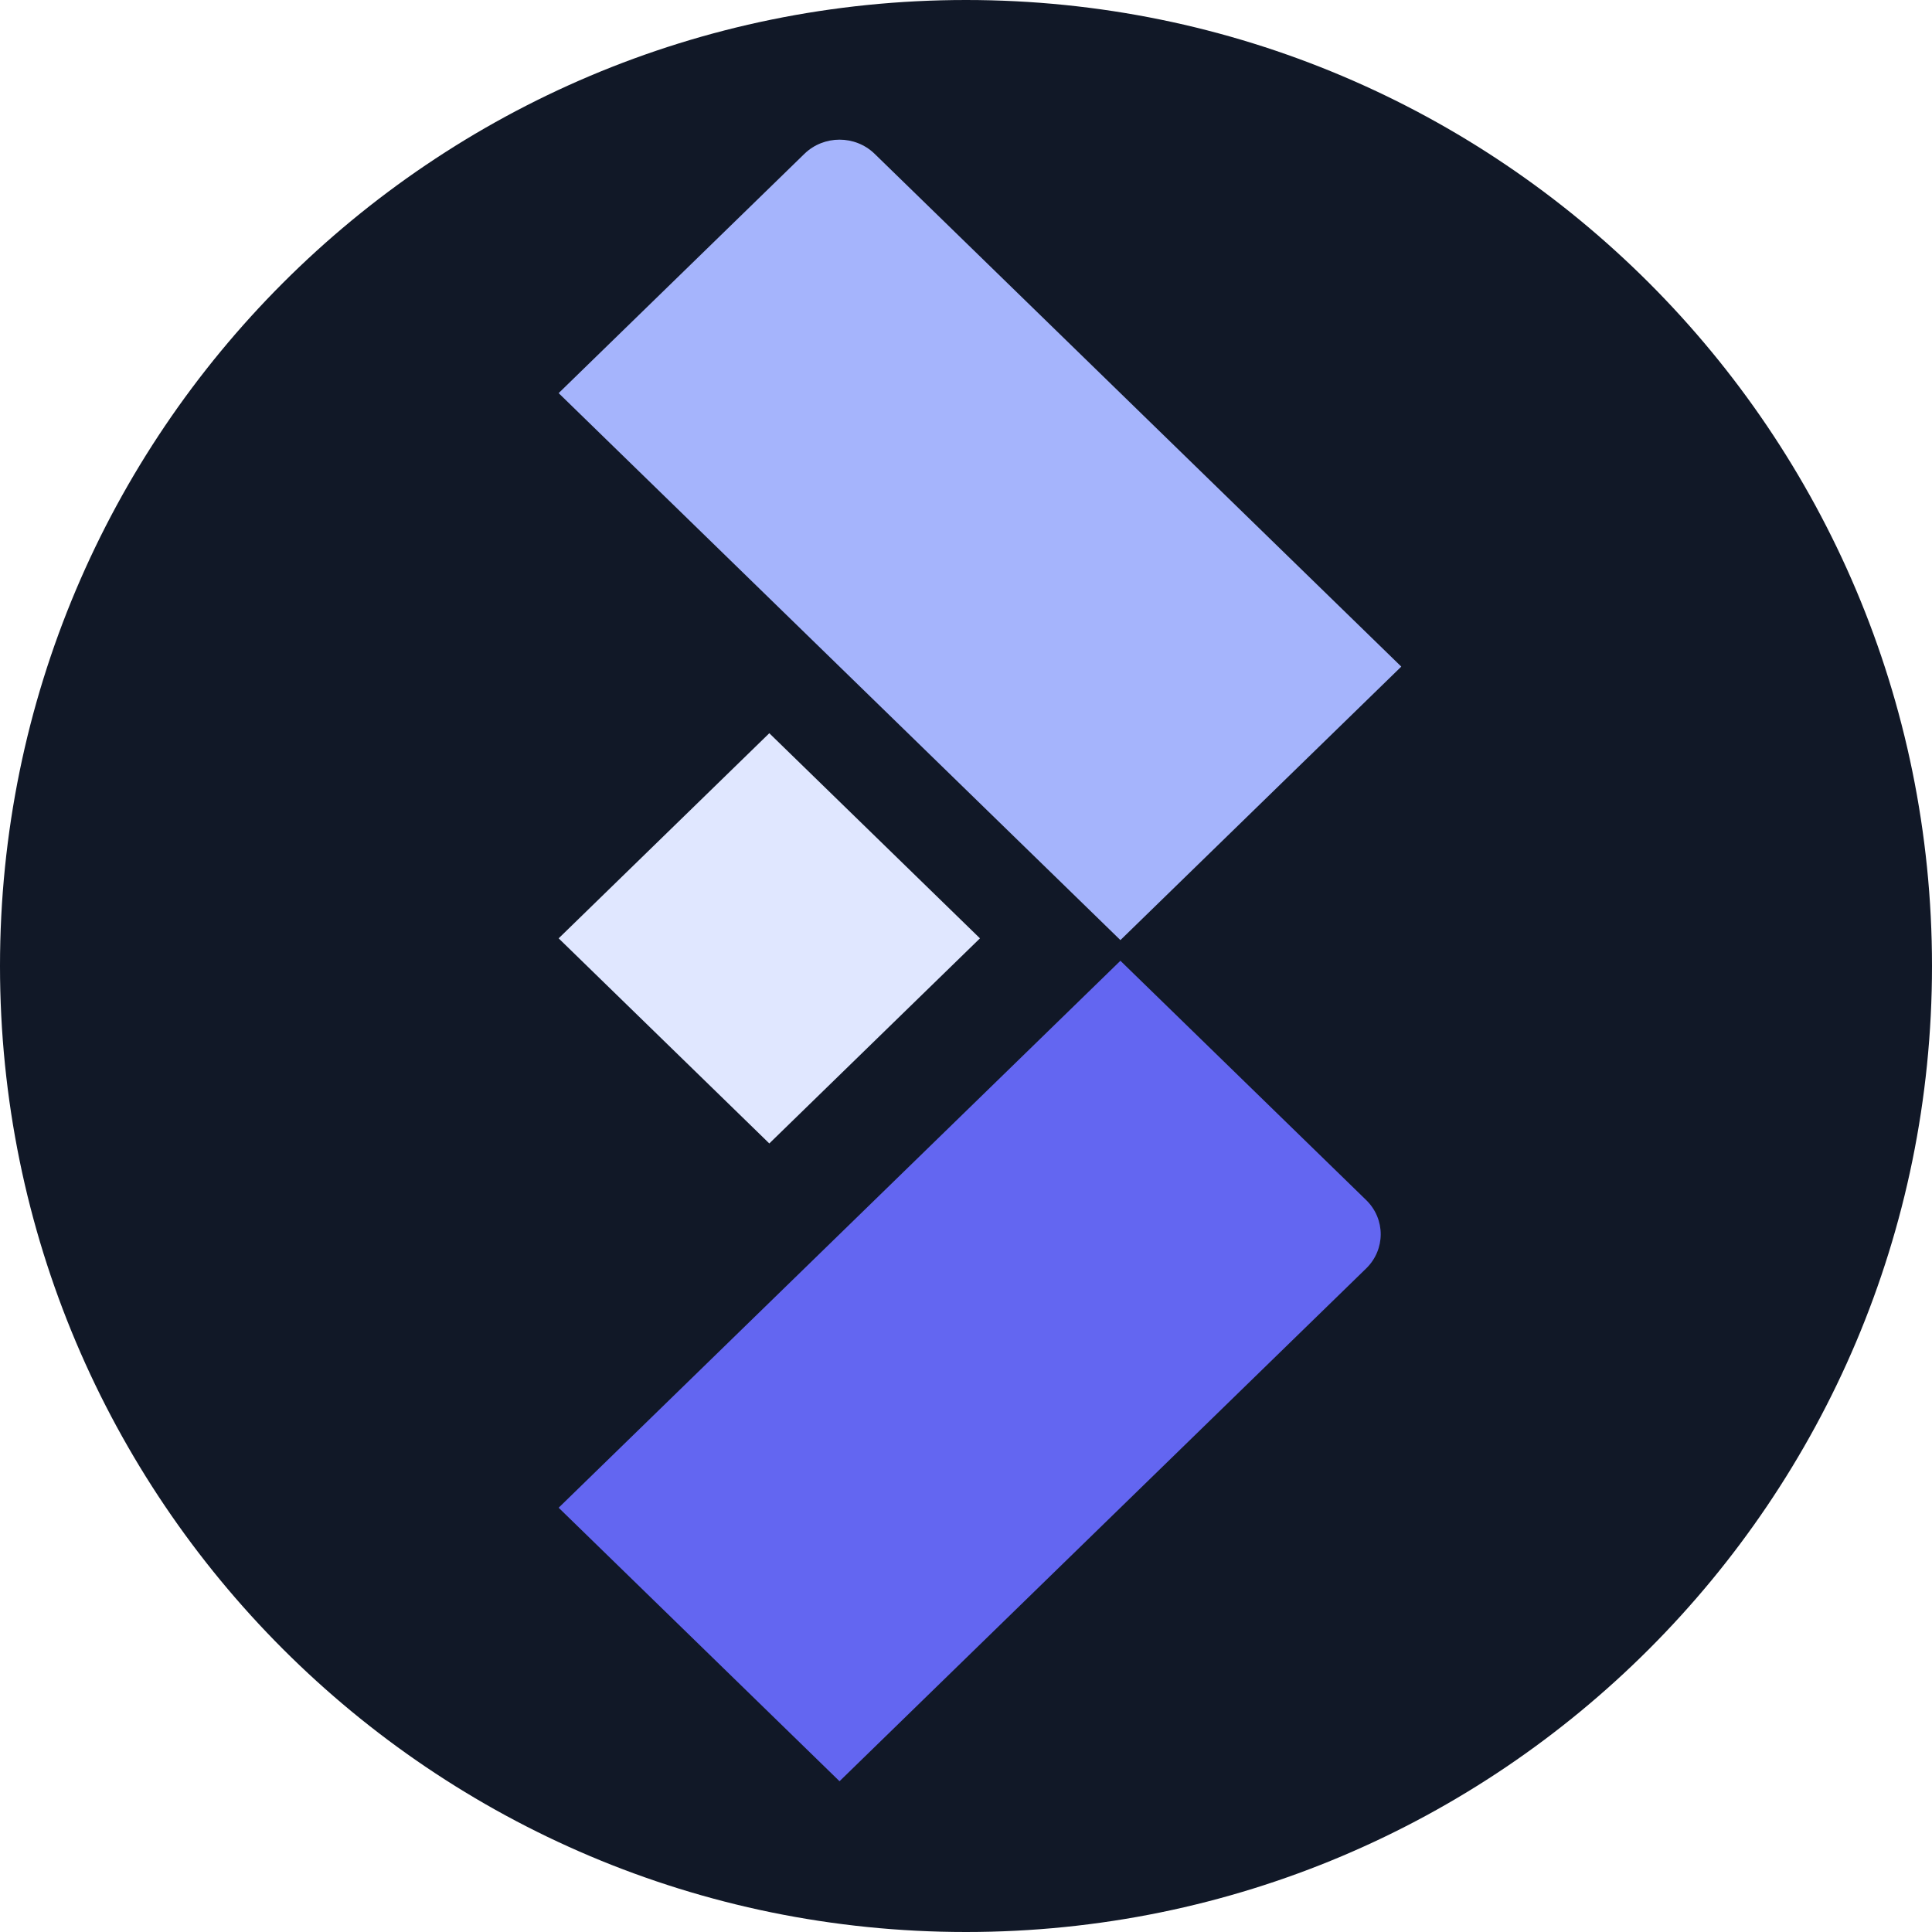
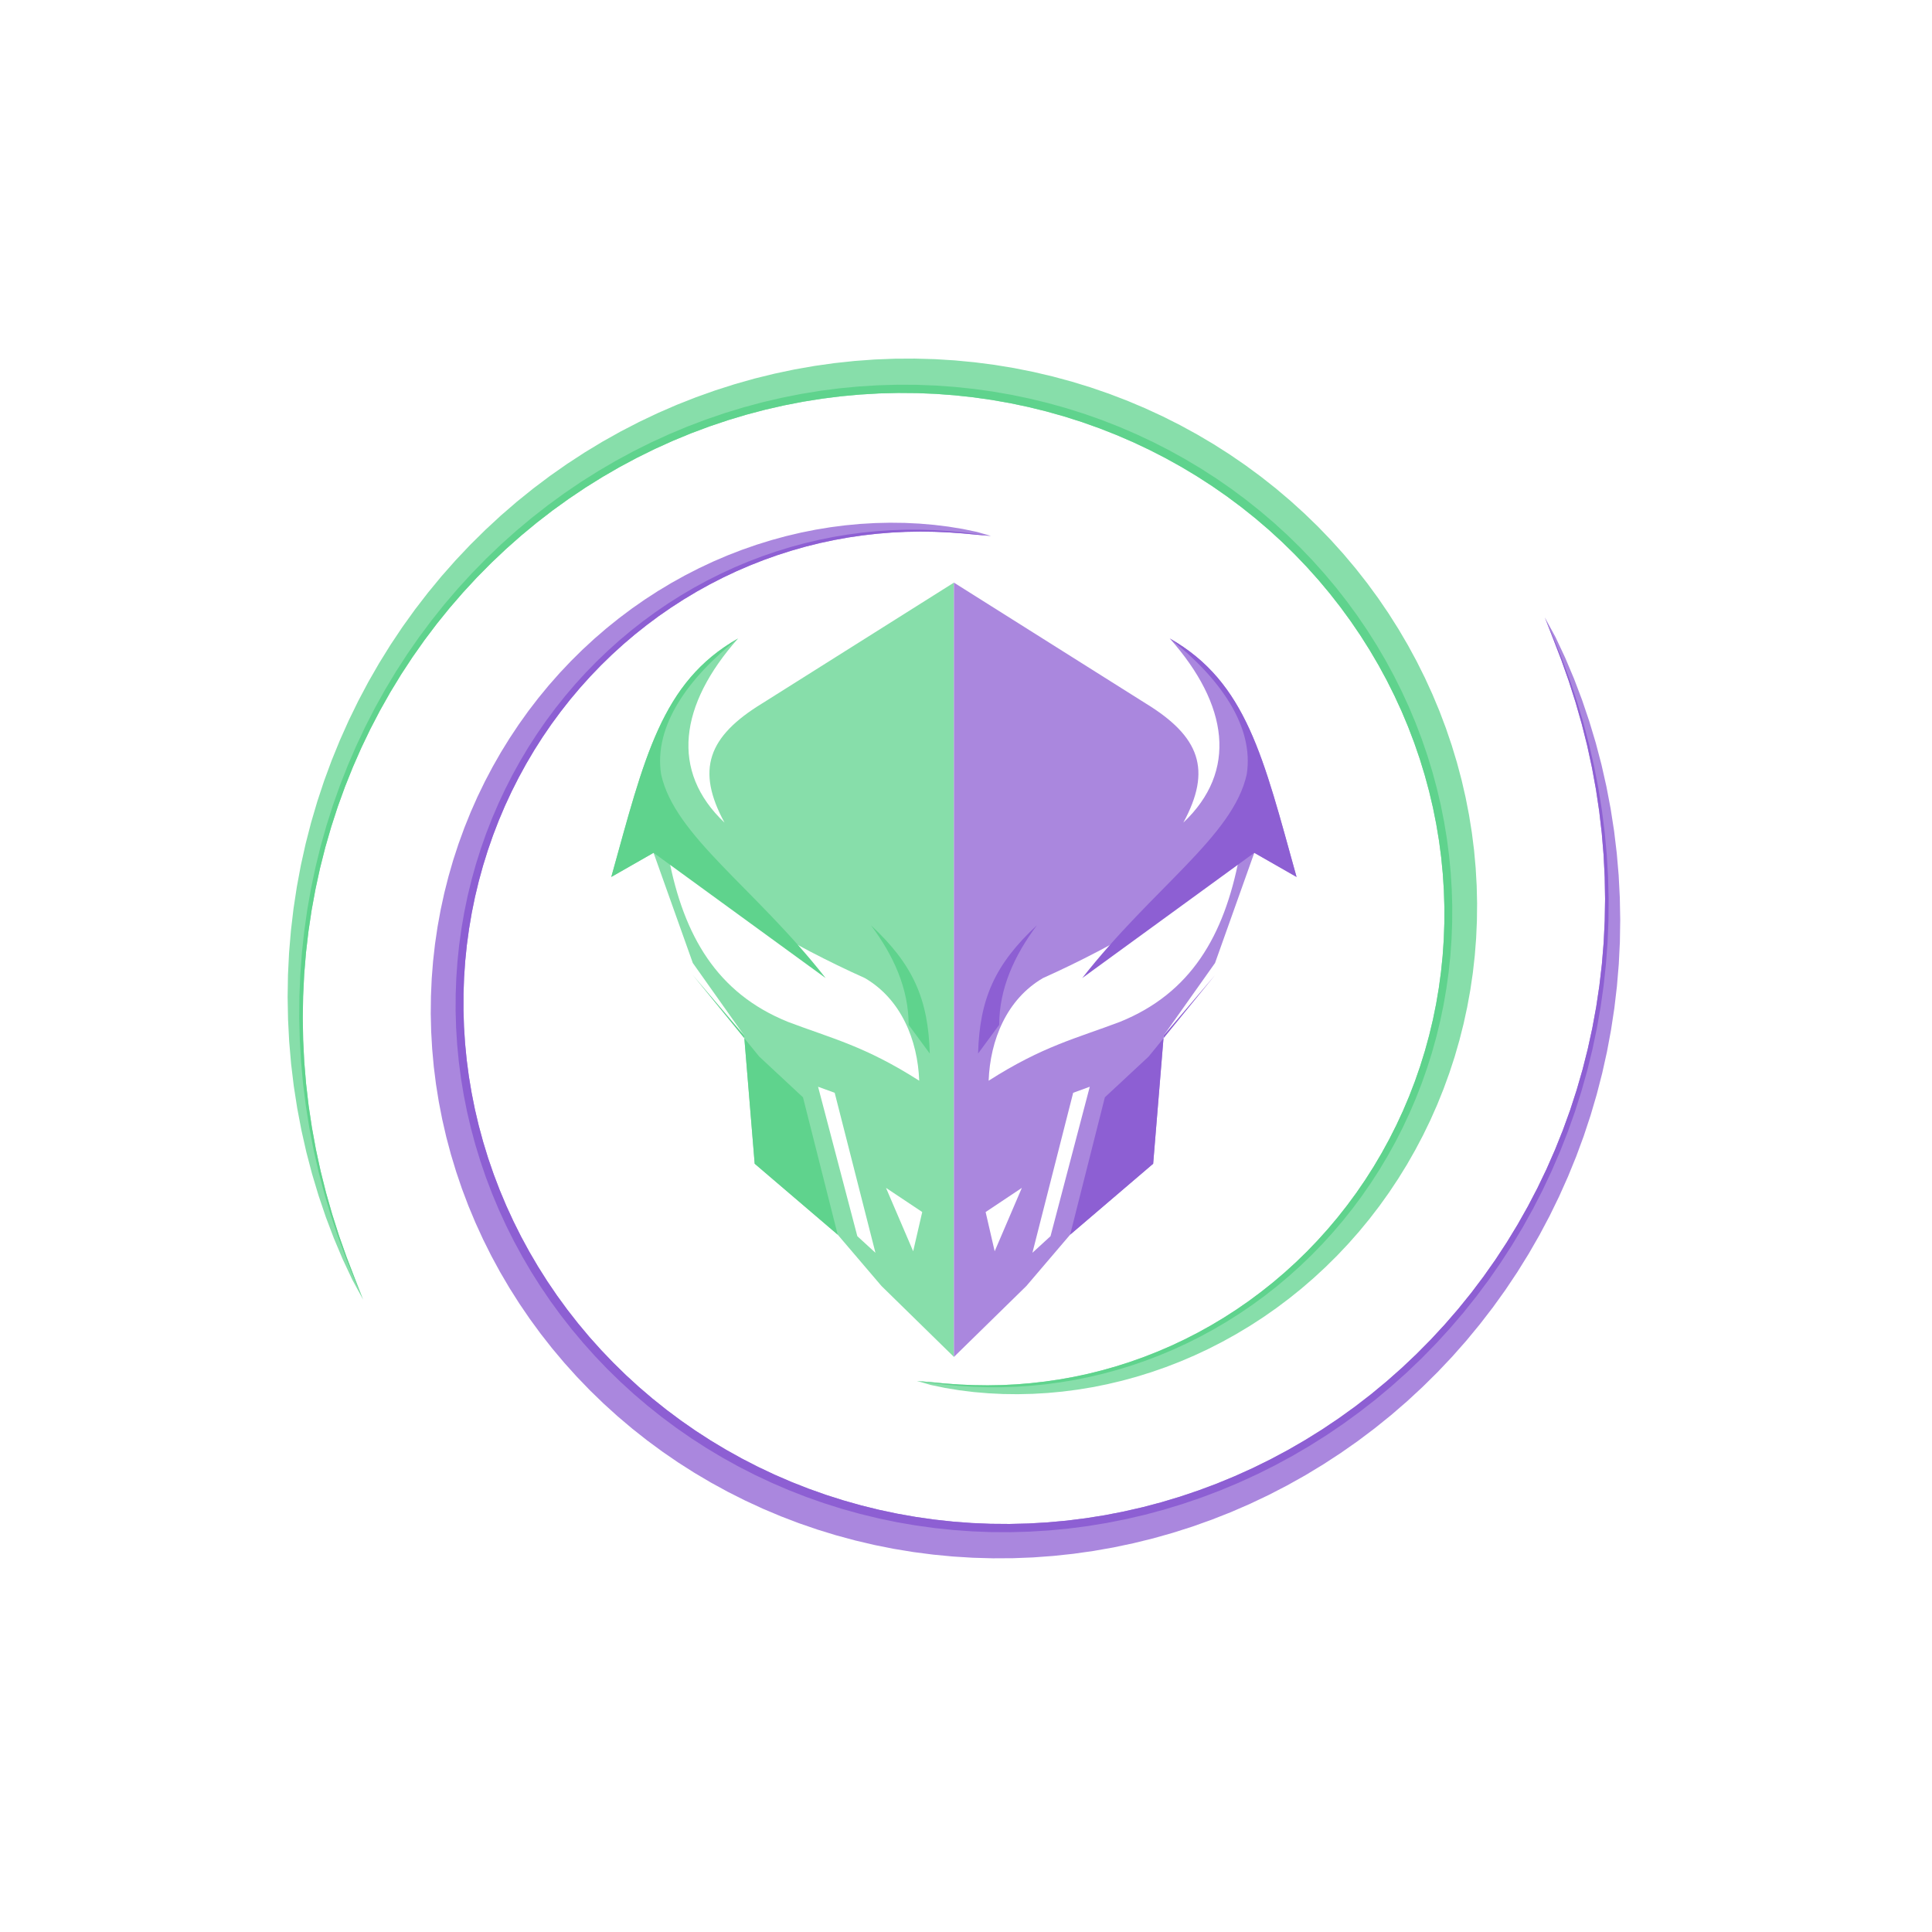
- <svg xmlns="http://www.w3.org/2000/svg" width="166" height="166" viewBox="0 0 166 166" fill="none">
-   <circle cx="83" cy="83" r="83" fill="#111827" />
-   <g transform="translate(48, 12) scale(0.85)">
-     <path d="M56.785 80.912L0 25.621L24.843 1.432C26.804 -0.477 29.981 -0.477 31.941 1.432L85.177 53.266L56.785 80.912Z" fill="#A5B4FC" />
-     <path d="M-1.30805e-05 80.734L21.294 101.467L42.588 80.734L21.294 60L-1.30805e-05 80.734Z" fill="#E0E7FF" />
-     <path d="M56.785 83L81.628 107.19C83.588 109.098 83.588 112.192 81.628 114.101L28.392 165.936L0 138.29L56.785 83Z" fill="#6366F1" />
+ <svg xmlns="http://www.w3.org/2000/svg" width="1600" height="1600" viewBox="0 0 1280 1280" role="img" aria-labelledby="title">
+   <g id="spiral">
+     <path fill="#87deaa" d="M240.56 861.00 L233.38 847.79 L227.00 834.17 L221.17 820.33 L215.86 806.31 L211.06 792.12 L206.76 777.80 L202.97 763.36 L199.69 748.82 L196.91 734.20 L194.63 719.52 L192.86 704.80 L191.59 690.05 L190.83 675.30 L190.56 660.55 L190.79 645.83 L191.52 631.16 L192.75 616.54 L194.46 602.01 L196.66 587.56 L199.33 573.23 L202.49 559.02 L206.11 544.96 L210.20 531.05 L214.74 517.32 L219.74 503.78 L225.18 490.44 L231.05 477.31 L237.34 464.42 L244.05 451.77 L251.17 439.39 L258.69 427.27 L266.59 415.44 L274.87 403.91 L283.52 392.69 L292.51 381.78 L301.85 371.21 L311.52 360.98 L321.51 351.11 L331.79 341.59 L342.37 332.45 L353.23 323.69 L364.35 315.32 L375.72 307.35 L387.33 299.78 L399.15 292.62 L411.19 285.88 L423.41 279.56 L435.81 273.67 L448.38 268.21 L461.09 263.20 L473.93 258.62 L486.89 254.49 L499.94 250.80 L513.09 247.57 L526.30 244.78 L539.57 242.45 L552.87 240.57 L566.20 239.15 L579.54 238.17 L592.86 237.65 L606.17 237.58 L619.44 237.95 L632.65 238.77 L645.79 240.03 L658.85 241.72 L671.82 243.85 L684.67 246.41 L697.39 249.40 L709.98 252.80 L722.41 256.61 L734.67 260.83 L746.75 265.45 L758.63 270.46 L770.31 275.85 L781.77 281.62 L793.00 287.76 L803.99 294.25 L814.72 301.09 L825.18 308.27 L835.37 315.78 L845.27 323.60 L854.87 331.73 L864.17 340.16 L873.16 348.87 L881.82 357.86 L890.14 367.10 L898.13 376.59 L905.77 386.32 L913.06 396.28 L919.98 406.44 L926.54 416.80 L932.73 427.35 L938.54 438.06 L943.97 448.94 L949.01 459.95 L953.67 471.10 L957.93 482.37 L961.79 493.74 L965.26 505.19 L968.33 516.72 L971.00 528.32 L973.27 539.96 L975.14 551.63 L976.61 563.32 L977.67 575.02 L978.34 586.71 L978.62 598.38 L978.49 610.01 L977.98 621.60 L977.08 633.12 L975.79 644.57 L974.12 655.92 L972.07 667.18 L969.65 678.33 L966.86 689.35 L963.72 700.23 L960.21 710.96 L956.36 721.53 L952.17 731.93 L947.64 742.15 L942.79 752.16 L937.61 761.98 L932.13 771.58 L926.34 780.95 L920.26 790.09 L913.90 798.99 L907.26 807.63 L900.36 816.01 L893.20 824.12 L885.80 831.95 L878.16 839.50 L870.30 846.76 L862.23 853.72 L853.96 860.37 L845.50 866.72 L836.86 872.75 L828.05 878.46 L819.09 883.84 L809.99 888.89 L800.75 893.62 L791.40 898.00 L781.94 902.05 L772.38 905.75 L762.74 909.11 L753.04 912.12 L743.27 914.79 L733.46 917.11 L723.62 919.08 L713.75 920.70 L703.88 921.97 L694.01 922.89 L684.16 923.46 L674.34 923.69 L664.56 923.57 L654.83 923.09 L645.17 922.27 L635.59 921.09 L626.10 919.54 L616.73 917.59 L607.51 914.93 L607.51 914.93 L616.83 915.73 L626.16 916.61 L635.54 917.28 L644.96 917.68 L654.41 917.81 L663.89 917.64 L673.38 917.17 L682.88 916.39 L692.38 915.31 L701.87 913.92 L711.33 912.22 L720.76 910.21 L730.14 907.88 L739.47 905.23 L748.74 902.28 L757.93 899.01 L767.03 895.43 L776.04 891.55 L784.94 887.35 L793.73 882.85 L802.38 878.05 L810.90 872.95 L819.27 867.55 L827.48 861.87 L835.52 855.89 L843.39 849.64 L851.06 843.11 L858.54 836.31 L865.81 829.24 L872.86 821.91 L879.68 814.33 L886.27 806.51 L892.61 798.44 L898.71 790.15 L904.54 781.63 L910.10 772.90 L915.38 763.96 L920.38 754.82 L925.09 745.49 L929.50 735.99 L933.60 726.31 L937.39 716.47 L940.86 706.48 L944.01 696.35 L946.82 686.10 L949.31 675.72 L951.45 665.23 L953.24 654.65 L954.69 643.98 L955.79 633.23 L956.53 622.43 L956.91 611.57 L956.93 600.67 L956.59 589.74 L955.88 578.80 L954.81 567.86 L953.37 556.92 L951.55 546.00 L949.38 535.12 L946.83 524.29 L943.91 513.51 L940.63 502.80 L936.98 492.18 L932.97 481.65 L928.60 471.23 L923.86 460.93 L918.78 450.76 L913.34 440.74 L907.55 430.87 L901.42 421.17 L894.95 411.65 L888.15 402.33 L881.02 393.21 L873.57 384.30 L865.80 375.63 L857.72 367.19 L849.34 358.99 L840.67 351.06 L831.71 343.40 L822.47 336.02 L812.97 328.93 L803.20 322.13 L793.18 315.65 L782.93 309.49 L772.44 303.65 L761.73 298.15 L750.81 292.99 L739.69 288.19 L728.38 283.74 L716.90 279.66 L705.25 275.96 L693.45 272.63 L681.51 269.69 L669.45 267.14 L657.27 264.99 L644.98 263.24 L632.61 261.90 L620.16 260.96 L607.66 260.44 L595.10 260.34 L582.51 260.65 L569.90 261.39 L557.28 262.54 L544.67 264.13 L532.08 266.13 L519.53 268.57 L507.03 271.42 L494.60 274.70 L482.24 278.41 L469.98 282.54 L457.82 287.08 L445.79 292.05 L433.90 297.42 L422.15 303.21 L410.57 309.40 L399.17 316.00 L387.96 322.99 L376.96 330.38 L366.17 338.14 L355.62 346.29 L345.32 354.81 L335.27 363.70 L325.50 372.94 L316.02 382.53 L306.83 392.46 L297.94 402.72 L289.38 413.30 L281.16 424.19 L273.27 435.39 L265.74 446.87 L258.58 458.63 L251.79 470.66 L245.38 482.95 L239.37 495.48 L233.77 508.24 L228.57 521.22 L223.79 534.40 L219.45 547.78 L215.53 561.33 L212.06 575.05 L209.04 588.91 L206.47 602.91 L204.36 617.03 L202.71 631.25 L201.53 645.57 L200.83 659.96 L200.59 674.40 L200.84 688.89 L201.57 703.41 L202.78 717.95 L204.47 732.48 L206.64 746.99 L209.29 761.47 L212.42 775.90 L216.03 790.27 L220.11 804.56 L224.64 818.77 L229.63 832.88 L235.02 846.91 L240.56 861.00Z" />
+     <path fill="#5fd38d" d="M240.56 861.00 L234.63 847.12 L229.00 833.19 L223.81 819.14 L219.09 804.98 L214.84 790.71 L211.06 776.35 L207.77 761.92 L204.97 747.43 L202.65 732.89 L200.82 718.32 L199.48 703.75 L198.62 689.17 L198.25 674.62 L198.36 660.10 L198.95 645.63 L200.02 631.23 L201.57 616.91 L203.58 602.69 L206.07 588.59 L209.01 574.61 L212.40 560.78 L216.25 547.10 L220.53 533.60 L225.25 520.29 L230.40 507.17 L235.97 494.27 L241.94 481.60 L248.32 469.17 L255.09 456.99 L262.25 445.07 L269.77 433.44 L277.66 422.09 L285.90 411.05 L294.48 400.31 L303.39 389.90 L312.62 379.81 L322.15 370.07 L331.97 360.67 L342.07 351.64 L352.44 342.97 L363.07 334.68 L373.93 326.76 L385.02 319.24 L396.33 312.11 L407.83 305.38 L419.52 299.05 L431.38 293.14 L443.40 287.64 L455.56 282.55 L467.84 277.90 L480.25 273.66 L492.75 269.85 L505.33 266.47 L517.99 263.53 L530.70 261.01 L543.45 258.92 L556.22 257.27 L569.01 256.05 L581.79 255.26 L594.56 254.89 L607.30 254.95 L619.99 255.44 L632.62 256.35 L645.18 257.67 L657.65 259.41 L670.02 261.55 L682.27 264.11 L694.40 267.06 L706.39 270.40 L718.22 274.13 L729.89 278.24 L741.38 282.73 L752.69 287.59 L763.79 292.80 L774.68 298.36 L785.34 304.27 L795.78 310.52 L805.96 317.08 L815.90 323.97 L825.57 331.16 L834.96 338.65 L844.08 346.42 L852.90 354.47 L861.43 362.79 L869.64 371.36 L877.54 380.18 L885.13 389.22 L892.38 398.49 L899.30 407.96 L905.88 417.64 L912.11 427.49 L917.99 437.52 L923.52 447.71 L928.69 458.05 L933.50 468.52 L937.94 479.12 L942.01 489.82 L945.71 500.63 L949.04 511.51 L951.99 522.47 L954.57 533.49 L956.77 544.55 L958.59 555.65 L960.04 566.77 L961.11 577.89 L961.81 589.01 L962.14 600.12 L962.09 611.19 L961.68 622.23 L960.90 633.21 L959.76 644.12 L958.25 654.95 L956.40 665.70 L954.19 676.34 L951.63 686.88 L948.74 697.28 L945.50 707.56 L941.94 717.69 L938.06 727.66 L933.85 737.46 L929.34 747.09 L924.52 756.54 L919.40 765.79 L914.00 774.83 L908.31 783.66 L902.35 792.27 L896.13 800.65 L889.65 808.79 L882.92 816.68 L875.96 824.32 L868.77 831.70 L861.36 838.81 L853.74 845.65 L845.92 852.22 L837.92 858.49 L829.73 864.48 L821.38 870.17 L812.87 875.56 L804.21 880.65 L795.41 885.43 L786.49 889.91 L777.46 894.07 L768.32 897.91 L759.08 901.44 L749.77 904.64 L740.38 907.53 L730.94 910.09 L721.44 912.33 L711.91 914.26 L702.35 915.85 L692.77 917.13 L683.19 918.09 L673.61 918.73 L664.05 919.06 L654.51 919.07 L645.01 918.78 L635.55 918.19 L626.15 917.32 L616.80 916.17 L607.51 914.93 L607.51 914.93 L616.83 915.73 L626.16 916.61 L635.54 917.28 L644.96 917.68 L654.41 917.81 L663.89 917.64 L673.38 917.17 L682.88 916.39 L692.38 915.31 L701.87 913.92 L711.33 912.22 L720.76 910.21 L730.14 907.88 L739.47 905.23 L748.74 902.28 L757.93 899.01 L767.03 895.43 L776.04 891.55 L784.94 887.35 L793.73 882.85 L802.38 878.05 L810.90 872.95 L819.27 867.55 L827.48 861.87 L835.52 855.89 L843.39 849.64 L851.06 843.11 L858.54 836.31 L865.81 829.24 L872.86 821.91 L879.68 814.33 L886.27 806.51 L892.61 798.44 L898.71 790.15 L904.54 781.63 L910.10 772.90 L915.38 763.96 L920.38 754.82 L925.09 745.49 L929.50 735.99 L933.60 726.31 L937.39 716.47 L940.86 706.48 L944.01 696.35 L946.82 686.10 L949.31 675.72 L951.45 665.23 L953.24 654.65 L954.69 643.98 L955.79 633.23 L956.53 622.43 L956.91 611.57 L956.93 600.67 L956.59 589.74 L955.88 578.80 L954.81 567.86 L953.37 556.92 L951.55 546.00 L949.38 535.12 L946.83 524.29 L943.91 513.51 L940.63 502.80 L936.98 492.18 L932.97 481.65 L928.60 471.23 L923.86 460.93 L918.78 450.76 L913.34 440.74 L907.55 430.87 L901.42 421.17 L894.95 411.65 L888.15 402.33 L881.02 393.21 L873.57 384.30 L865.80 375.63 L857.72 367.19 L849.34 358.99 L840.67 351.06 L831.71 343.40 L822.47 336.02 L812.97 328.93 L803.20 322.13 L793.18 315.65 L782.93 309.49 L772.44 303.65 L761.73 298.15 L750.81 292.99 L739.69 288.19 L728.38 283.74 L716.90 279.66 L705.25 275.96 L693.45 272.63 L681.51 269.69 L669.45 267.14 L657.27 264.99 L644.98 263.24 L632.61 261.90 L620.16 260.96 L607.66 260.44 L595.10 260.34 L582.51 260.65 L569.90 261.39 L557.28 262.54 L544.67 264.13 L532.08 266.13 L519.53 268.57 L507.03 271.42 L494.60 274.70 L482.24 278.41 L469.98 282.54 L457.82 287.08 L445.79 292.05 L433.90 297.42 L422.15 303.21 L410.57 309.40 L399.17 316.00 L387.96 322.99 L376.96 330.38 L366.17 338.14 L355.62 346.29 L345.32 354.81 L335.27 363.70 L325.50 372.94 L316.02 382.53 L306.83 392.46 L297.94 402.72 L289.38 413.30 L281.16 424.19 L273.27 435.39 L265.74 446.87 L258.58 458.63 L251.79 470.66 L245.38 482.95 L239.37 495.48 L233.77 508.24 L228.57 521.22 L223.79 534.40 L219.45 547.78 L215.53 561.33 L212.06 575.05 L209.04 588.91 L206.47 602.91 L204.36 617.03 L202.71 631.25 L201.53 645.57 L200.83 659.96 L200.59 674.40 L200.84 688.89 L201.57 703.41 L202.78 717.95 L204.47 732.48 L206.64 746.99 L209.29 761.47 L212.42 775.90 L216.03 790.27 L220.11 804.56 L224.64 818.77 L229.63 832.88 L235.02 846.91 L240.56 861.00Z" />
+     <path fill="#aa87de" d="M1023.44 409.00 L1030.62 422.21 L1037.00 435.83 L1042.83 449.67 L1048.14 463.69 L1052.94 477.88 L1057.24 492.20 L1061.03 506.64 L1064.31 521.18 L1067.09 535.80 L1069.37 550.48 L1071.14 565.20 L1072.41 579.95 L1073.17 594.70 L1073.44 609.45 L1073.21 624.17 L1072.48 638.84 L1071.25 653.46 L1069.54 667.99 L1067.34 682.44 L1064.67 696.77 L1061.51 710.98 L1057.89 725.04 L1053.80 738.95 L1049.26 752.68 L1044.26 766.22 L1038.82 779.56 L1032.95 792.69 L1026.66 805.58 L1019.95 818.23 L1012.83 830.61 L1005.31 842.73 L997.41 854.56 L989.13 866.09 L980.48 877.31 L971.49 888.22 L962.15 898.79 L952.48 909.02 L942.49 918.89 L932.21 928.41 L921.63 937.55 L910.77 946.31 L899.65 954.68 L888.28 962.65 L876.67 970.22 L864.85 977.38 L852.81 984.12 L840.59 990.44 L828.19 996.33 L815.62 1001.79 L802.91 1006.80 L790.07 1011.38 L777.11 1015.51 L764.06 1019.20 L750.91 1022.43 L737.70 1025.22 L724.43 1027.55 L711.13 1029.43 L697.80 1030.85 L684.46 1031.83 L671.14 1032.35 L657.83 1032.42 L644.56 1032.05 L631.35 1031.23 L618.21 1029.97 L605.15 1028.28 L592.18 1026.15 L579.33 1023.59 L566.61 1020.60 L554.02 1017.20 L541.59 1013.39 L529.33 1009.17 L517.25 1004.55 L505.37 999.54 L493.69 994.15 L482.23 988.38 L471.00 982.24 L460.01 975.75 L449.28 968.91 L438.82 961.73 L428.63 954.22 L418.73 946.40 L409.13 938.27 L399.83 929.84 L390.84 921.13 L382.18 912.14 L373.86 902.90 L365.87 893.41 L358.23 883.68 L350.94 873.72 L344.02 863.56 L337.46 853.20 L331.27 842.65 L325.46 831.94 L320.03 821.06 L314.99 810.05 L310.33 798.90 L306.07 787.63 L302.21 776.26 L298.74 764.81 L295.67 753.28 L293.00 741.68 L290.73 730.04 L288.86 718.37 L287.39 706.68 L286.33 694.98 L285.66 683.29 L285.38 671.62 L285.51 659.99 L286.02 648.40 L286.92 636.88 L288.21 625.43 L289.88 614.08 L291.93 602.82 L294.35 591.67 L297.14 580.65 L300.28 569.77 L303.79 559.04 L307.64 548.47 L311.83 538.07 L316.36 527.85 L321.21 517.84 L326.39 508.02 L331.87 498.42 L337.66 489.05 L343.74 479.91 L350.10 471.01 L356.74 462.37 L363.64 453.99 L370.80 445.88 L378.20 438.05 L385.84 430.50 L393.70 423.24 L401.77 416.28 L410.04 409.63 L418.50 403.28 L427.14 397.25 L435.95 391.54 L444.91 386.16 L454.01 381.11 L463.25 376.38 L472.60 372.00 L482.06 367.95 L491.62 364.25 L501.26 360.89 L510.96 357.88 L520.73 355.21 L530.54 352.89 L540.38 350.92 L550.25 349.30 L560.12 348.03 L569.99 347.11 L579.84 346.54 L589.66 346.31 L599.44 346.43 L609.17 346.91 L618.83 347.73 L628.41 348.91 L637.90 350.46 L647.27 352.41 L656.49 355.07 L656.49 355.07 L647.17 354.27 L637.84 353.39 L628.46 352.72 L619.04 352.32 L609.59 352.19 L600.11 352.36 L590.62 352.83 L581.12 353.61 L571.62 354.69 L562.13 356.08 L552.67 357.78 L543.24 359.79 L533.86 362.12 L524.53 364.77 L515.26 367.72 L506.07 370.99 L496.97 374.57 L487.96 378.45 L479.06 382.65 L470.27 387.15 L461.62 391.95 L453.10 397.05 L444.73 402.45 L436.52 408.13 L428.48 414.11 L420.61 420.36 L412.94 426.89 L405.46 433.69 L398.19 440.76 L391.14 448.09 L384.32 455.67 L377.73 463.49 L371.39 471.56 L365.29 479.85 L359.46 488.37 L353.90 497.10 L348.62 506.04 L343.62 515.18 L338.91 524.51 L334.50 534.01 L330.40 543.69 L326.61 553.53 L323.14 563.52 L319.99 573.65 L317.18 583.90 L314.69 594.28 L312.55 604.77 L310.76 615.35 L309.31 626.02 L308.21 636.77 L307.47 647.57 L307.09 658.43 L307.07 669.33 L307.41 680.26 L308.12 691.20 L309.19 702.14 L310.63 713.08 L312.45 724.00 L314.62 734.88 L317.17 745.71 L320.09 756.49 L323.37 767.20 L327.02 777.82 L331.03 788.35 L335.40 798.77 L340.14 809.07 L345.22 819.24 L350.66 829.26 L356.45 839.13 L362.58 848.83 L369.05 858.35 L375.85 867.67 L382.98 876.79 L390.43 885.70 L398.20 894.37 L406.28 902.81 L414.66 911.01 L423.33 918.94 L432.29 926.60 L441.53 933.98 L451.03 941.07 L460.80 947.87 L470.82 954.35 L481.07 960.51 L491.56 966.35 L502.27 971.85 L513.19 977.01 L524.31 981.81 L535.62 986.26 L547.10 990.34 L558.75 994.04 L570.55 997.37 L582.49 1000.31 L594.55 1002.86 L606.73 1005.01 L619.02 1006.76 L631.39 1008.10 L643.84 1009.04 L656.34 1009.56 L668.90 1009.66 L681.49 1009.35 L694.10 1008.61 L706.72 1007.46 L719.33 1005.87 L731.92 1003.87 L744.47 1001.43 L756.97 998.58 L769.40 995.30 L781.76 991.59 L794.02 987.46 L806.18 982.92 L818.21 977.95 L830.10 972.58 L841.85 966.79 L853.43 960.60 L864.83 954.00 L876.04 947.01 L887.04 939.62 L897.83 931.86 L908.38 923.71 L918.68 915.19 L928.73 906.30 L938.50 897.06 L947.98 887.47 L957.17 877.54 L966.06 867.28 L974.62 856.70 L982.84 845.81 L990.73 834.61 L998.26 823.13 L1005.42 811.37 L1012.21 799.34 L1018.62 787.05 L1024.63 774.52 L1030.23 761.76 L1035.43 748.78 L1040.21 735.60 L1044.55 722.22 L1048.47 708.67 L1051.94 694.95 L1054.96 681.09 L1057.53 667.09 L1059.64 652.97 L1061.29 638.75 L1062.47 624.43 L1063.17 610.04 L1063.41 595.60 L1063.16 581.11 L1062.43 566.59 L1061.22 552.05 L1059.53 537.52 L1057.36 523.01 L1054.71 508.53 L1051.58 494.10 L1047.97 479.73 L1043.89 465.44 L1039.36 451.23 L1034.37 437.12 L1028.98 423.09 L1023.44 409.00Z" />
+     <path fill="#8d5fd3" d="M1023.44 409.00 L1029.37 422.88 L1035.00 436.81 L1040.19 450.86 L1044.91 465.02 L1049.16 479.29 L1052.94 493.65 L1056.23 508.08 L1059.03 522.57 L1061.35 537.11 L1063.18 551.68 L1064.52 566.25 L1065.38 580.83 L1065.75 595.38 L1065.64 609.90 L1065.05 624.37 L1063.98 638.77 L1062.43 653.09 L1060.42 667.31 L1057.93 681.41 L1054.99 695.39 L1051.60 709.22 L1047.75 722.90 L1043.47 736.40 L1038.75 749.71 L1033.60 762.83 L1028.03 775.73 L1022.06 788.40 L1015.68 800.83 L1008.91 813.01 L1001.75 824.93 L994.23 836.56 L986.34 847.91 L978.10 858.95 L969.52 869.69 L960.61 880.10 L951.38 890.19 L941.85 899.93 L932.03 909.33 L921.93 918.36 L911.56 927.03 L900.93 935.32 L890.07 943.24 L878.98 950.76 L867.67 957.89 L856.17 964.62 L844.48 970.95 L832.62 976.86 L820.60 982.36 L808.44 987.45 L796.16 992.10 L783.75 996.34 L771.25 1000.15 L758.67 1003.53 L746.01 1006.47 L733.30 1008.99 L720.55 1011.08 L707.78 1012.73 L694.99 1013.95 L682.21 1014.74 L669.44 1015.11 L656.70 1015.05 L644.01 1014.56 L631.38 1013.65 L618.82 1012.33 L606.35 1010.59 L593.98 1008.45 L581.73 1005.89 L569.60 1002.94 L557.61 999.60 L545.78 995.87 L534.11 991.76 L522.62 987.27 L511.31 982.41 L500.21 977.20 L489.32 971.64 L478.66 965.73 L468.22 959.48 L458.04 952.92 L448.10 946.03 L438.43 938.84 L429.04 931.35 L419.92 923.58 L411.10 915.53 L402.57 907.21 L394.36 898.64 L386.46 889.82 L378.87 880.78 L371.62 871.51 L364.70 862.04 L358.12 852.36 L351.89 842.51 L346.01 832.48 L340.48 822.29 L335.31 811.95 L330.50 801.48 L326.06 790.88 L321.99 780.18 L318.29 769.37 L314.96 758.49 L312.01 747.53 L309.43 736.51 L307.23 725.45 L305.41 714.35 L303.96 703.23 L302.89 692.11 L302.19 680.99 L301.86 669.88 L301.91 658.81 L302.32 647.77 L303.10 636.79 L304.24 625.88 L305.75 615.05 L307.60 604.30 L309.81 593.66 L312.37 583.12 L315.26 572.72 L318.50 562.44 L322.06 552.31 L325.94 542.34 L330.15 532.54 L334.66 522.91 L339.48 513.46 L344.60 504.21 L350.00 495.17 L355.69 486.34 L361.65 477.73 L367.87 469.35 L374.35 461.21 L381.08 453.32 L388.04 445.68 L395.23 438.30 L402.64 431.19 L410.26 424.35 L418.08 417.78 L426.08 411.51 L434.27 405.52 L442.62 399.83 L451.13 394.44 L459.79 389.35 L468.59 384.57 L477.51 380.09 L486.54 375.93 L495.68 372.09 L504.92 368.56 L514.23 365.36 L523.62 362.47 L533.06 359.91 L542.56 357.67 L552.09 355.74 L561.65 354.15 L571.23 352.87 L580.81 351.91 L590.39 351.27 L599.95 350.94 L609.49 350.93 L618.99 351.22 L628.45 351.81 L637.85 352.68 L647.20 353.83 L656.49 355.07 L656.49 355.07 L647.17 354.27 L637.84 353.39 L628.46 352.72 L619.04 352.32 L609.59 352.19 L600.11 352.36 L590.62 352.83 L581.12 353.61 L571.62 354.69 L562.13 356.08 L552.67 357.78 L543.24 359.79 L533.86 362.12 L524.53 364.77 L515.26 367.72 L506.07 370.99 L496.97 374.57 L487.96 378.45 L479.06 382.65 L470.27 387.15 L461.62 391.95 L453.10 397.05 L444.73 402.45 L436.52 408.13 L428.48 414.11 L420.61 420.36 L412.94 426.89 L405.46 433.69 L398.19 440.76 L391.14 448.09 L384.32 455.67 L377.73 463.49 L371.39 471.56 L365.29 479.85 L359.46 488.37 L353.90 497.10 L348.62 506.04 L343.62 515.18 L338.91 524.51 L334.50 534.01 L330.40 543.69 L326.61 553.53 L323.14 563.52 L319.99 573.65 L317.18 583.90 L314.69 594.28 L312.55 604.77 L310.76 615.35 L309.31 626.02 L308.21 636.77 L307.47 647.57 L307.09 658.43 L307.07 669.33 L307.41 680.26 L308.12 691.20 L309.19 702.14 L310.63 713.08 L312.45 724.00 L314.62 734.88 L317.17 745.71 L320.09 756.49 L323.37 767.20 L327.02 777.82 L331.03 788.35 L335.40 798.77 L340.14 809.07 L345.22 819.24 L350.66 829.26 L356.45 839.13 L362.58 848.83 L369.05 858.35 L375.85 867.67 L382.98 876.79 L390.43 885.70 L398.20 894.37 L406.28 902.81 L414.66 911.01 L423.33 918.94 L432.29 926.60 L441.53 933.98 L451.03 941.07 L460.80 947.87 L470.82 954.35 L481.07 960.51 L491.56 966.35 L502.27 971.85 L513.19 977.01 L524.31 981.81 L535.62 986.26 L547.10 990.34 L558.75 994.04 L570.55 997.37 L582.49 1000.31 L594.55 1002.86 L606.73 1005.01 L619.02 1006.76 L631.39 1008.10 L643.84 1009.04 L656.34 1009.56 L668.90 1009.66 L681.49 1009.35 L694.10 1008.61 L706.72 1007.46 L719.33 1005.87 L731.92 1003.87 L744.47 1001.43 L756.97 998.58 L769.40 995.30 L781.76 991.59 L794.02 987.46 L806.18 982.92 L818.21 977.95 L830.10 972.58 L841.85 966.79 L853.43 960.60 L864.83 954.00 L876.04 947.01 L887.04 939.62 L897.83 931.86 L908.38 923.71 L918.68 915.19 L928.73 906.30 L938.50 897.06 L947.98 887.47 L957.17 877.54 L966.06 867.28 L974.62 856.70 L982.84 845.81 L990.73 834.61 L998.26 823.13 L1005.42 811.37 L1012.21 799.34 L1018.62 787.05 L1024.63 774.52 L1030.23 761.76 L1035.43 748.78 L1040.21 735.60 L1044.55 722.22 L1048.47 708.67 L1051.94 694.95 L1054.96 681.09 L1057.53 667.09 L1059.64 652.97 L1061.29 638.75 L1062.47 624.43 L1063.17 610.04 L1063.41 595.60 L1063.16 581.11 L1062.43 566.59 L1061.22 552.05 L1059.53 537.52 L1057.36 523.01 L1054.71 508.53 L1051.58 494.10 L1047.97 479.73 L1043.89 465.44 L1039.36 451.23 L1034.37 437.12 L1028.98 423.09 L1023.44 409.00Z" />
  </g>
+   <path fill="#87deaa" fill-rule="evenodd" d="M632 386 505 466C469 488 461 510 480 545C444 511 450 467 489 423C438 452 427 502 405 581L433 565 459 638 493 686 500 771 555 818 584 852 632 899Z M443 568C477 598 524 626 573 648C597 662 608 689 609 716C573 693 551 688 522 677C475 658 453 620 443 568Z M542 720 553 724 580 830 568 819Z M587 787 611 803 605 829Z" />
+   <path fill="#aa87de" fill-rule="evenodd" d="M632 386 759 466C795 488 803 510 784 545C820 511 814 467 775 423C826 452 837 502 859 581L831 565 805 638 771 686 764 771 709 818 680 852 632 899Z M821 568C787 598 740 626 691 648C667 662 656 689 655 716C691 693 713 688 742 677C789 658 811 620 821 568Z M722 720 711 724 684 830 696 819Z M677 787 653 803 659 829Z" />
+   <path fill="#5fd38d" d="M489 423C438 452 427 502 405 581L433 565 547 648C500 588 447 554 438 513C433 481 456 449 489 423Z" />
+   <path fill="#8d5fd3" d="M775 423C826 452 837 502 859 581L831 565 717 648C764 588 817 554 826 513C831 481 808 449 775 423Z" />
+   <path fill="#5fd38d" d="M459 646 493 686 500 771 555 818 532 727 503 700Z" />
+   <path fill="#8d5fd3" d="M805 646 771 686 764 771 709 818 732 727 761 700Z" />
+   <path fill="#5fd38d" d="M577 613C605 639 615 662 616 698L602 679C602 655 592 633 577 613Z" />
+   <path fill="#8d5fd3" d="M687 613C659 639 649 662 648 698L662 679C662 655 672 633 687 613Z" />
</svg>
